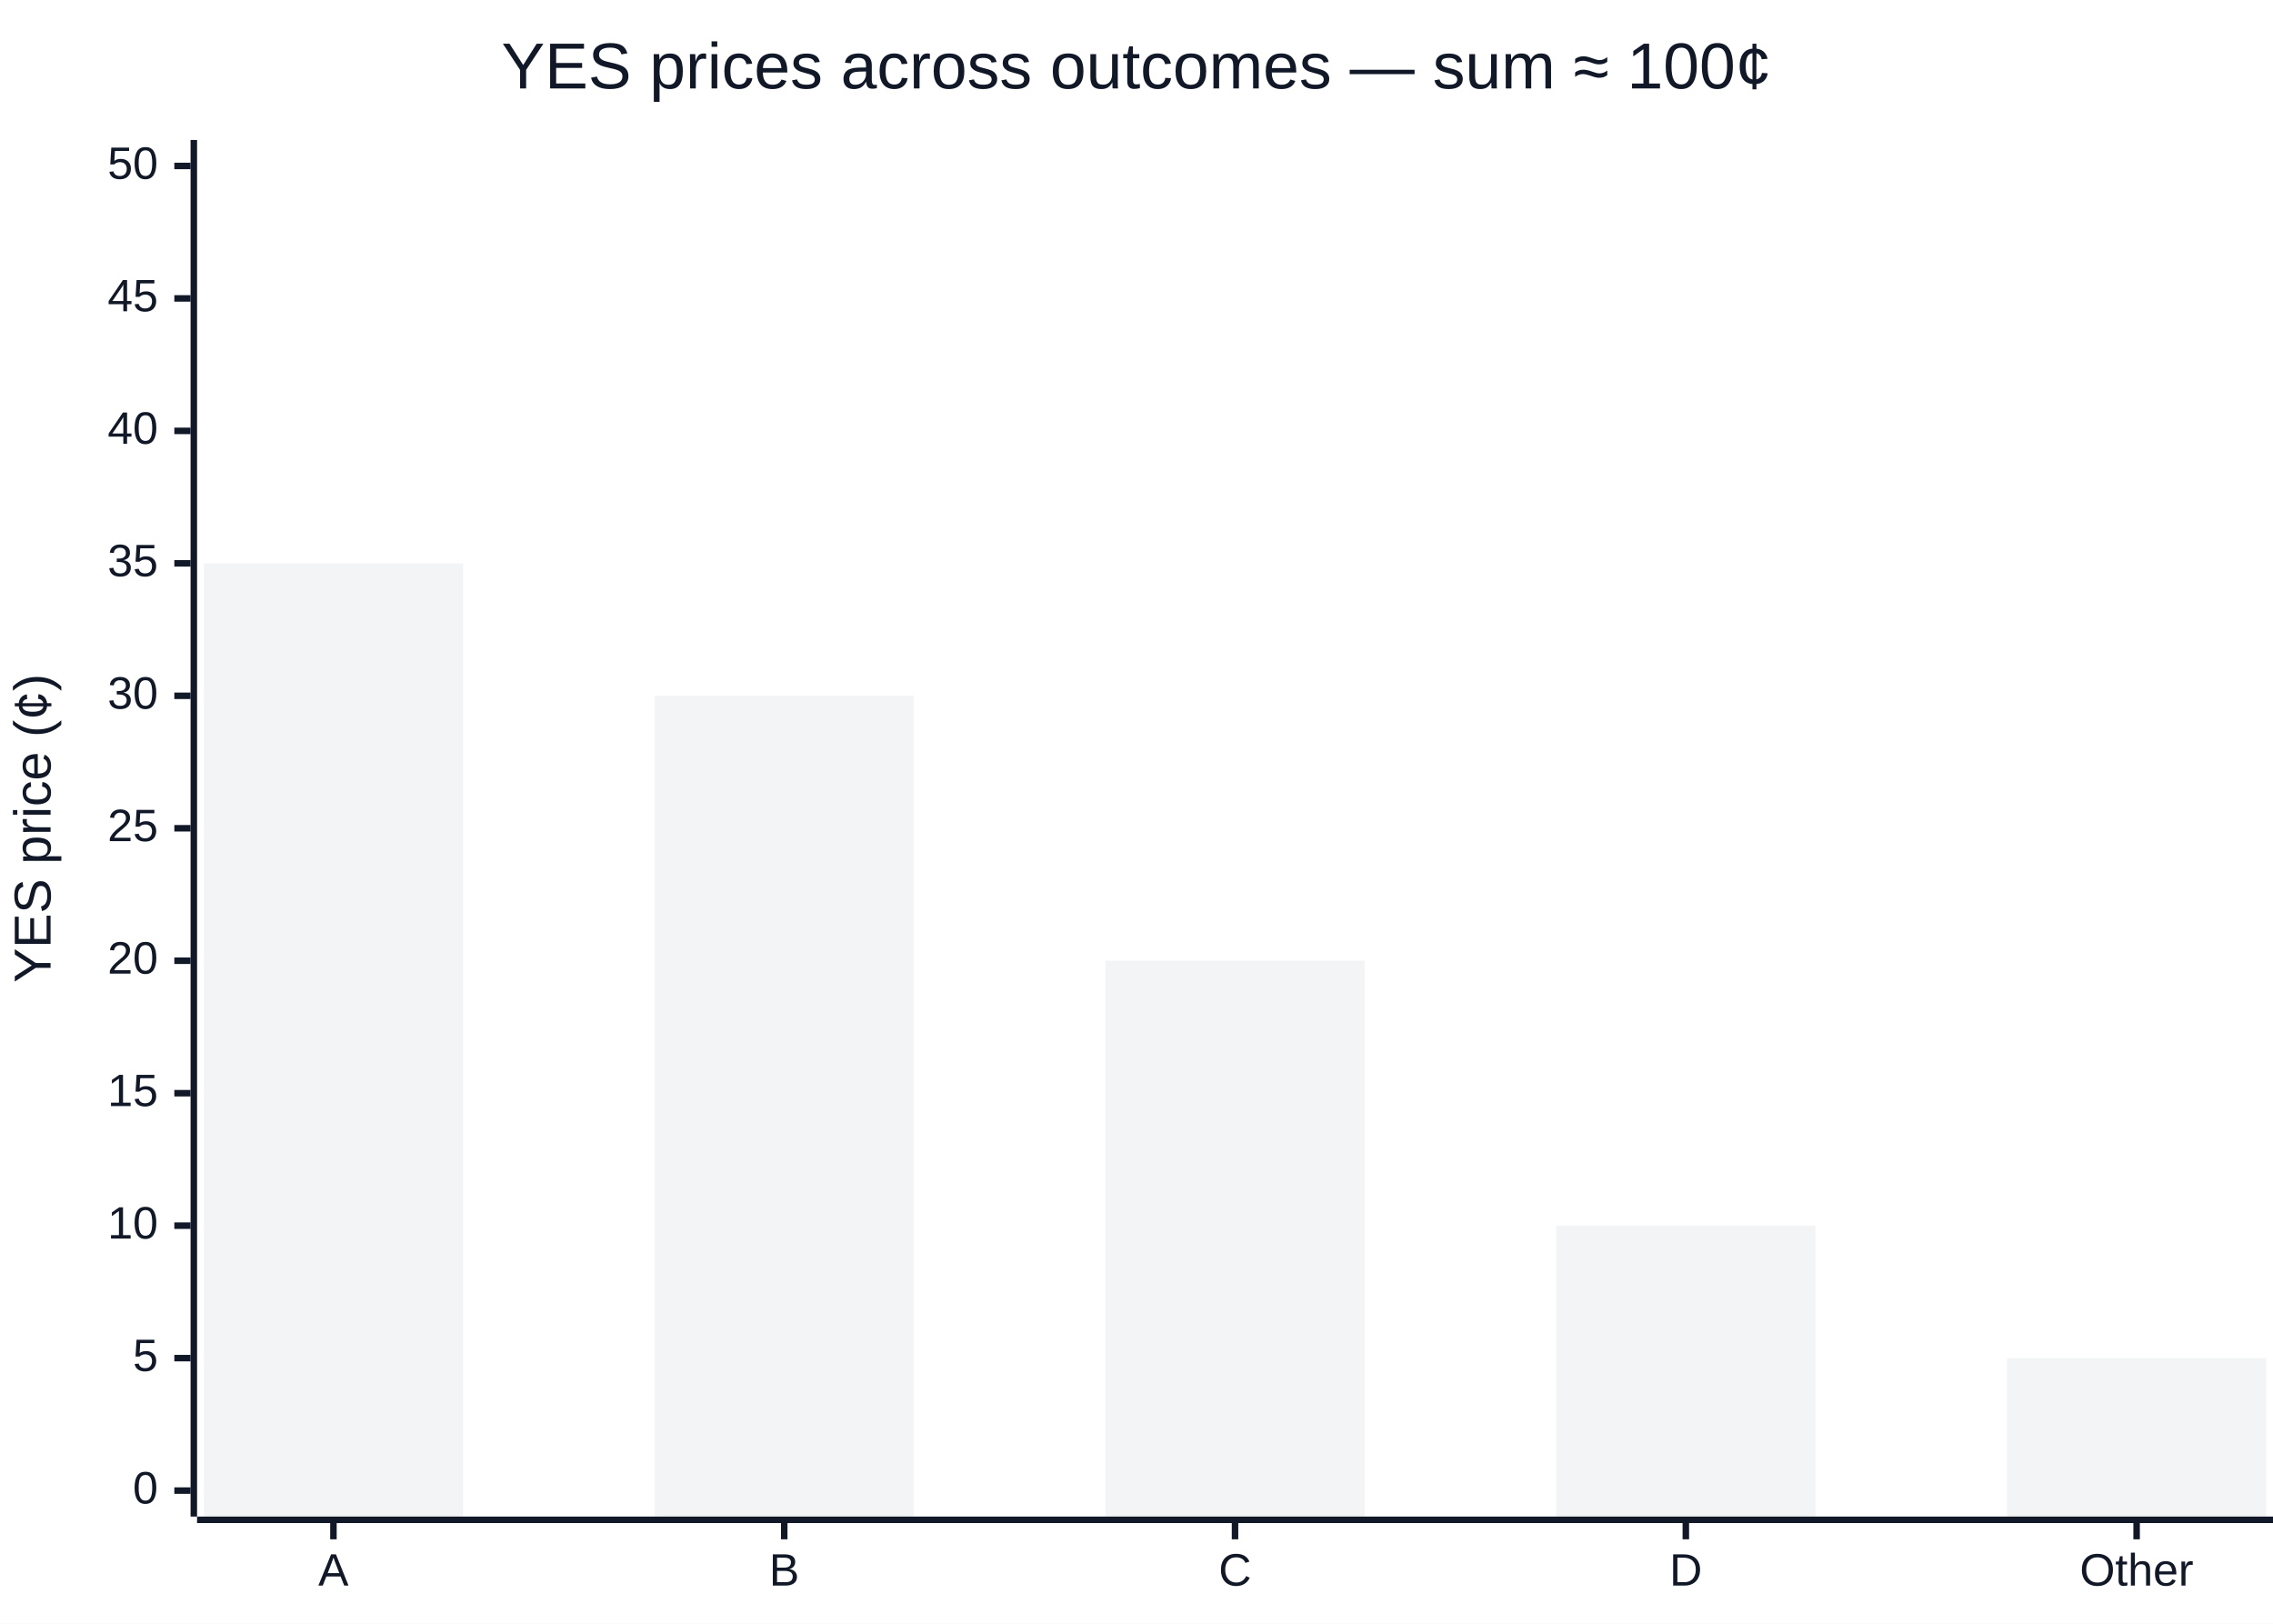
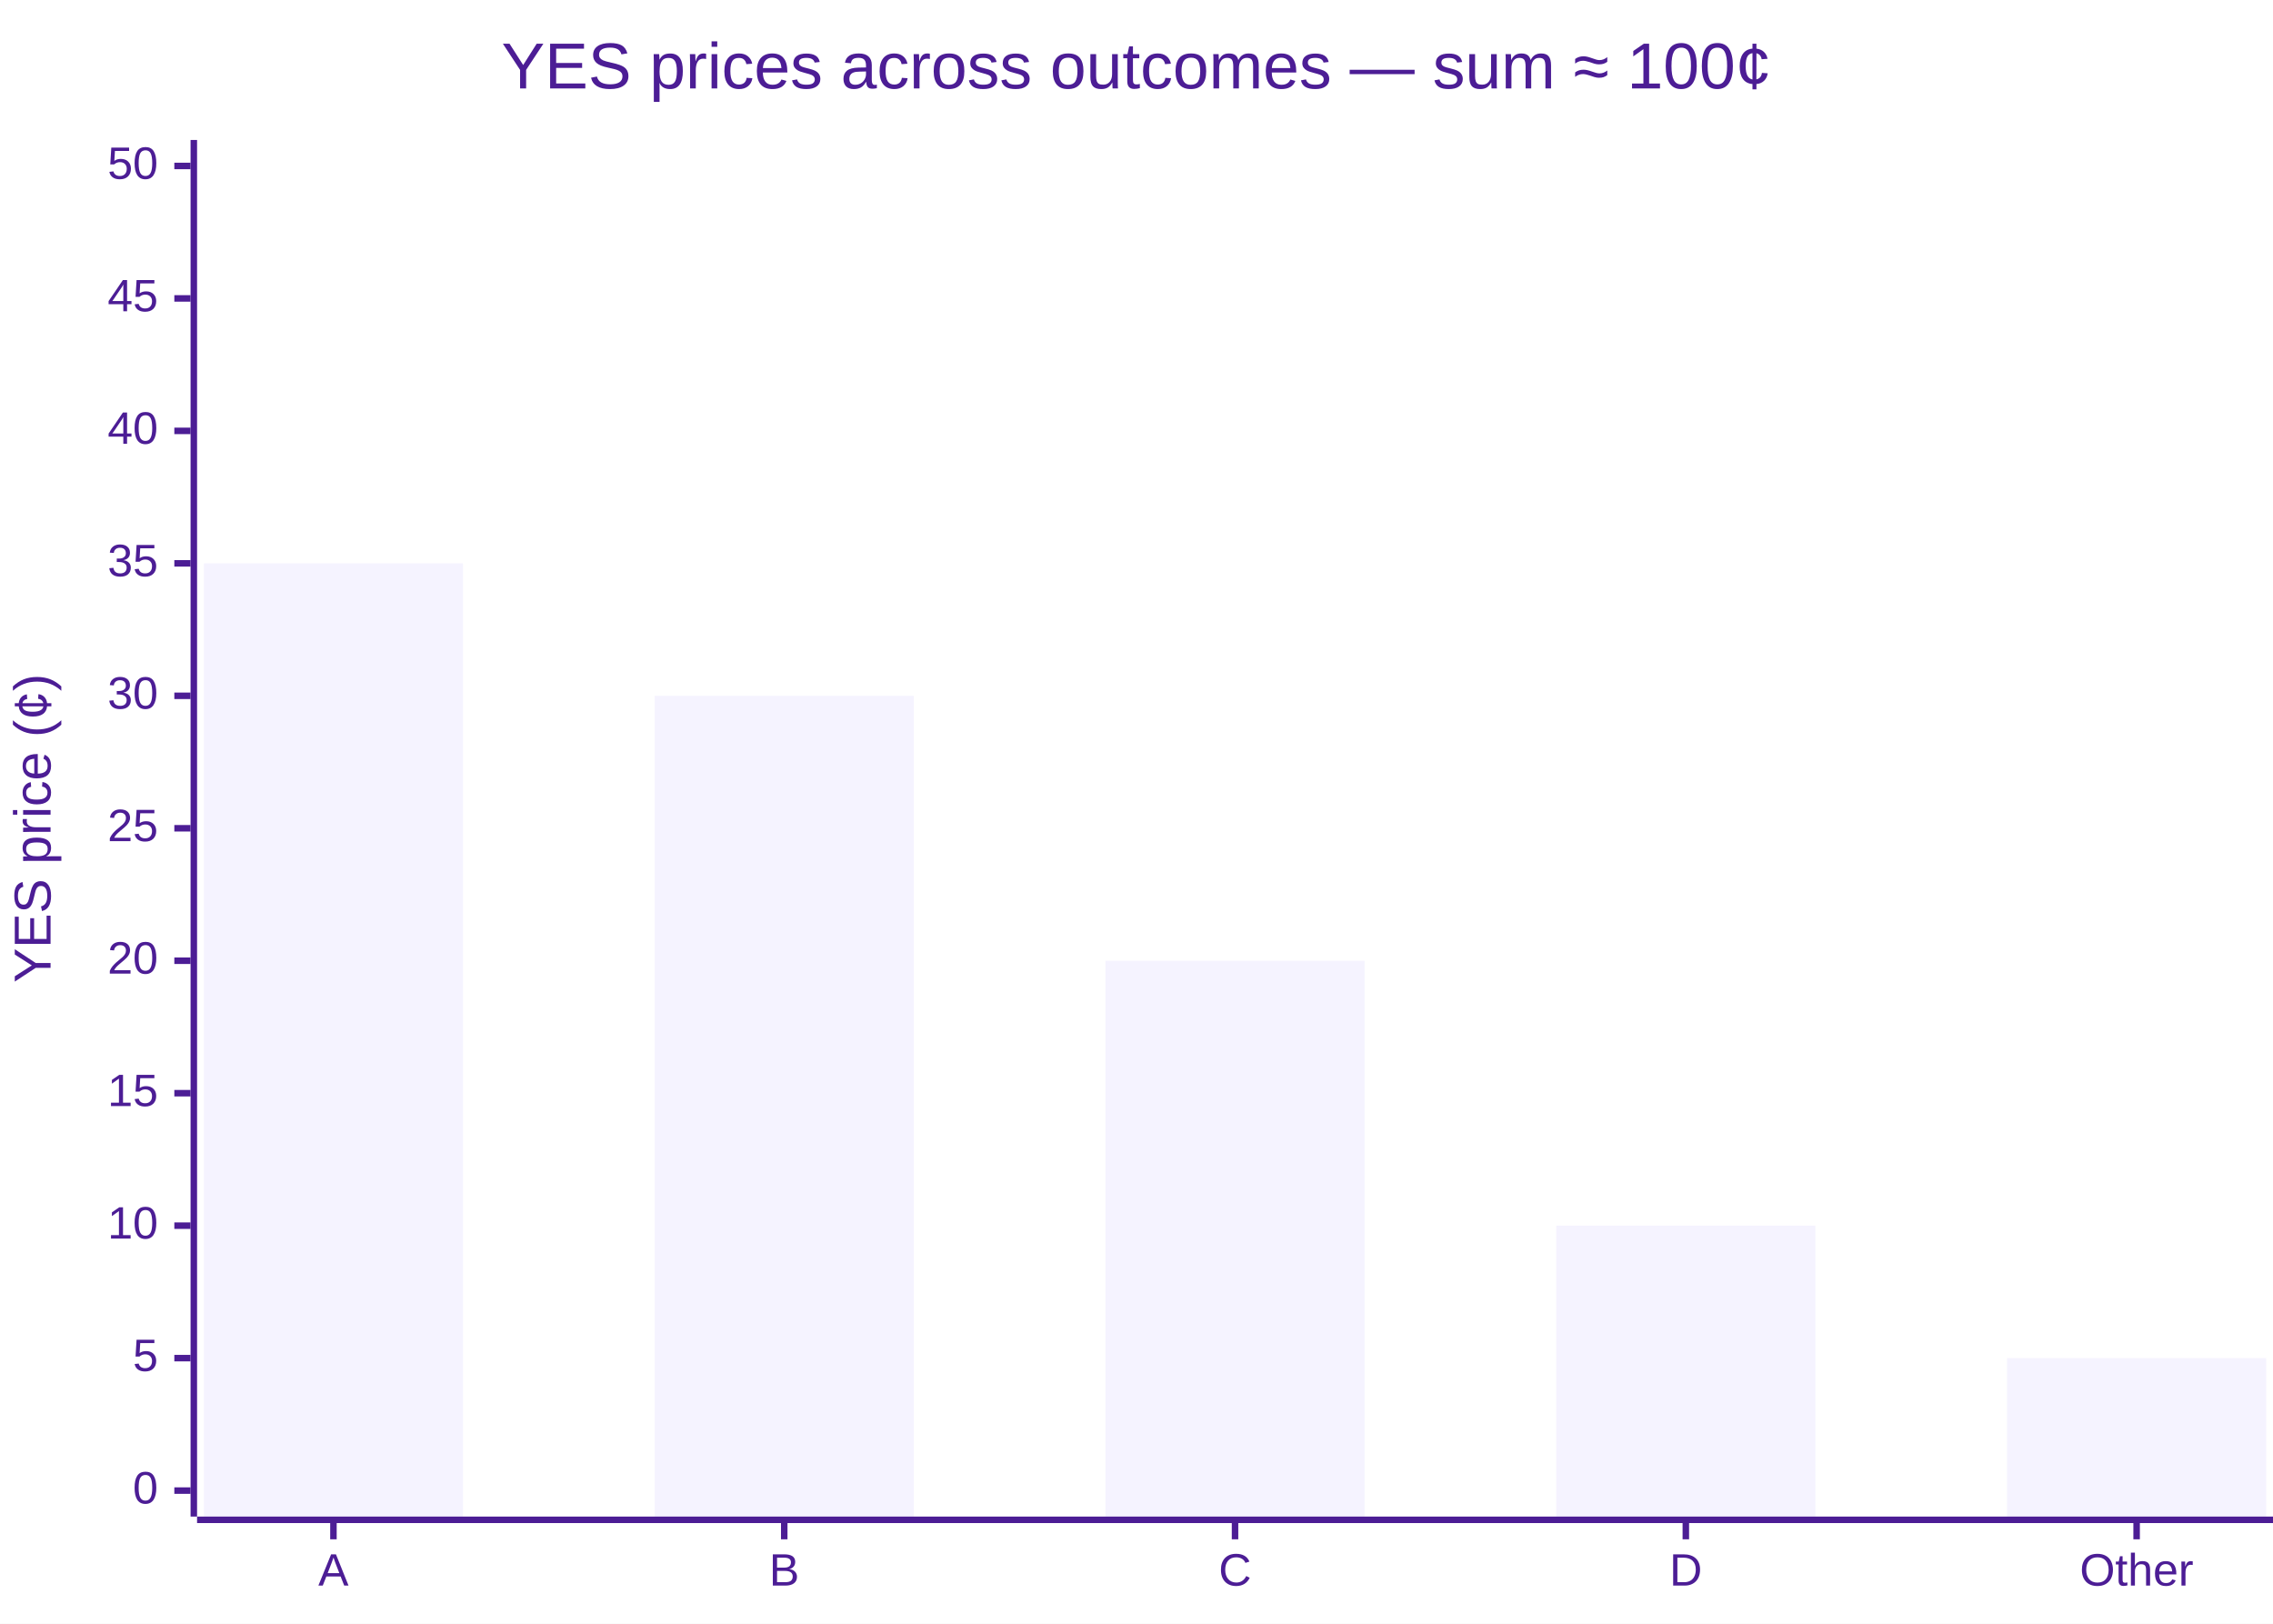
<svg xmlns="http://www.w3.org/2000/svg" id="my-svg" width="1200" style="max-width: 1200px; background-color: transparent;" viewBox="0 0 700 500" role="graphics-document document" aria-roledescription="xychart">
-   <style>#my-svg{font-family:"trebuchet ms",verdana,arial,sans-serif;font-size:16px;fill:#333;}@keyframes edge-animation-frame{from{stroke-dashoffset:0;}}@keyframes dash{to{stroke-dashoffset:0;}}#my-svg .edge-animation-slow{stroke-dasharray:9,5!important;stroke-dashoffset:900;animation:dash 50s linear infinite;stroke-linecap:round;}#my-svg .edge-animation-fast{stroke-dasharray:9,5!important;stroke-dashoffset:900;animation:dash 20s linear infinite;stroke-linecap:round;}#my-svg .error-icon{fill:#111827;}#my-svg .error-text{fill:#111827;stroke:#111827;}#my-svg .edge-thickness-normal{stroke-width:1px;}#my-svg .edge-thickness-thick{stroke-width:3.5px;}#my-svg .edge-pattern-solid{stroke-dasharray:0;}#my-svg .edge-thickness-invisible{stroke-width:0;fill:none;}#my-svg .edge-pattern-dashed{stroke-dasharray:3;}#my-svg .edge-pattern-dotted{stroke-dasharray:2;}#my-svg .marker{fill:#111827;stroke:#111827;}#my-svg .marker.cross{stroke:#111827;}#my-svg svg{font-family:"trebuchet ms",verdana,arial,sans-serif;font-size:16px;}#my-svg p{margin:0;}#my-svg .node .neo-node{stroke:#111827;}#my-svg [data-look="neo"].node rect,#my-svg [data-look="neo"].cluster rect,#my-svg [data-look="neo"].node polygon{stroke:#111827;filter:drop-shadow(1px 2px 2px rgba(185, 185, 185, 1));}#my-svg [data-look="neo"].node path{stroke:#111827;stroke-width:1px;}#my-svg [data-look="neo"].node .outer-path{filter:drop-shadow(1px 2px 2px rgba(185, 185, 185, 1));}#my-svg [data-look="neo"].node .neo-line path{stroke:#111827;filter:none;}#my-svg [data-look="neo"].node circle{stroke:#111827;filter:drop-shadow(1px 2px 2px rgba(185, 185, 185, 1));}#my-svg [data-look="neo"].node circle .state-start{fill:#111827;}#my-svg [data-look="neo"].icon-shape .icon{fill:#111827;filter:drop-shadow(1px 2px 2px rgba(185, 185, 185, 1));}#my-svg [data-look="neo"].icon-shape .icon-neo path{stroke:#111827;filter:drop-shadow(1px 2px 2px rgba(185, 185, 185, 1));}#my-svg :root{--mermaid-font-family:"trebuchet ms",verdana,arial,sans-serif;}</style>
+   <style>#my-svg{font-family:"trebuchet ms",verdana,arial,sans-serif;font-size:16px;fill:#333;}@keyframes edge-animation-frame{from{stroke-dashoffset:0;}}@keyframes dash{to{stroke-dashoffset:0;}}#my-svg .edge-animation-slow{stroke-dasharray:9,5!important;stroke-dashoffset:900;animation:dash 50s linear infinite;stroke-linecap:round;}#my-svg .edge-animation-fast{stroke-dasharray:9,5!important;stroke-dashoffset:900;animation:dash 20s linear infinite;stroke-linecap:round;}#my-svg .error-icon{fill:#4C1D95;}#my-svg .error-text{fill:#4C1D95;stroke:#4C1D95;}#my-svg .edge-thickness-normal{stroke-width:1px;}#my-svg .edge-thickness-thick{stroke-width:3.5px;}#my-svg .edge-pattern-solid{stroke-dasharray:0;}#my-svg .edge-thickness-invisible{stroke-width:0;fill:none;}#my-svg .edge-pattern-dashed{stroke-dasharray:3;}#my-svg .edge-pattern-dotted{stroke-dasharray:2;}#my-svg .marker{fill:#4C1D95;stroke:#4C1D95;}#my-svg .marker.cross{stroke:#4C1D95;}#my-svg svg{font-family:"trebuchet ms",verdana,arial,sans-serif;font-size:16px;}#my-svg p{margin:0;}#my-svg .node .neo-node{stroke:#4C1D95;}#my-svg [data-look="neo"].node rect,#my-svg [data-look="neo"].cluster rect,#my-svg [data-look="neo"].node polygon{stroke:#4C1D95;filter:drop-shadow(1px 2px 2px rgba(185, 185, 185, 1));}#my-svg [data-look="neo"].node path{stroke:#4C1D95;stroke-width:1px;}#my-svg [data-look="neo"].node .outer-path{filter:drop-shadow(1px 2px 2px rgba(185, 185, 185, 1));}#my-svg [data-look="neo"].node .neo-line path{stroke:#4C1D95;filter:none;}#my-svg [data-look="neo"].node circle{stroke:#4C1D95;filter:drop-shadow(1px 2px 2px rgba(185, 185, 185, 1));}#my-svg [data-look="neo"].node circle .state-start{fill:#4C1D95;}#my-svg [data-look="neo"].icon-shape .icon{fill:#4C1D95;filter:drop-shadow(1px 2px 2px rgba(185, 185, 185, 1));}#my-svg [data-look="neo"].icon-shape .icon-neo path{stroke:#4C1D95;filter:drop-shadow(1px 2px 2px rgba(185, 185, 185, 1));}#my-svg :root{--mermaid-font-family:"trebuchet ms",verdana,arial,sans-serif;}</style>
  <g />
  <g class="main">
    <rect width="700" height="500" class="background" fill="white" />
    <g class="chart-title">
-       <text x="0" y="0" fill="#111827" font-size="20" dominant-baseline="middle" text-anchor="middle" transform="translate(350, 21.55078) rotate(0)">YES prices across outcomes — sum ≈ 100¢</text>
+       <text x="0" y="0" fill="#4C1D95" font-size="20" dominant-baseline="middle" text-anchor="middle" transform="translate(350, 21.55078) rotate(0)">YES prices across outcomes — sum ≈ 100¢</text>
    </g>
    <g class="plot">
      <g class="bar-plot-0">
-         <rect x="62.788" y="173.471" width="79.8" height="293.529" fill="#F3F4F6" stroke="#F3F4F6" stroke-width="0" />
-         <rect x="201.616" y="214.261" width="79.8" height="252.739" fill="#F3F4F6" stroke="#F3F4F6" stroke-width="0" />
-         <rect x="340.444" y="295.841" width="79.8" height="171.159" fill="#F3F4F6" stroke="#F3F4F6" stroke-width="0" />
-         <rect x="479.272" y="377.42" width="79.8" height="89.58" fill="#F3F4F6" stroke="#F3F4F6" stroke-width="0" />
-         <rect x="618.1" y="418.21" width="79.8" height="48.79" fill="#F3F4F6" stroke="#F3F4F6" stroke-width="0" />
+         <rect x="62.788" y="173.471" width="79.8" height="293.529" fill="#F5F3FF" stroke="#F5F3FF" stroke-width="0" />
+         <rect x="201.616" y="214.261" width="79.8" height="252.739" fill="#F5F3FF" stroke="#F5F3FF" stroke-width="0" />
+         <rect x="340.444" y="295.841" width="79.8" height="171.159" fill="#F5F3FF" stroke="#F5F3FF" stroke-width="0" />
+         <rect x="479.272" y="377.42" width="79.8" height="89.58" fill="#F5F3FF" stroke="#F5F3FF" stroke-width="0" />
+         <rect x="618.1" y="418.21" width="79.8" height="48.79" fill="#F5F3FF" stroke="#F5F3FF" stroke-width="0" />
      </g>
    </g>
    <g class="bottom-axis">
      <g class="axis-line">
-         <path d="M 60.688,468 L 700,468" fill="none" stroke="#111827" stroke-width="2" />
+         <path d="M 60.688,468 L 700,468" fill="none" stroke="#4C1D95" stroke-width="2" />
      </g>
      <g class="label">
-         <text x="0" y="0" fill="#111827" font-size="14" dominant-baseline="text-before-edge" text-anchor="middle" transform="translate(102.6875, 479) rotate(0)">A</text>
-         <text x="0" y="0" fill="#111827" font-size="14" dominant-baseline="text-before-edge" text-anchor="middle" transform="translate(241.5156, 479) rotate(0)">B</text>
-         <text x="0" y="0" fill="#111827" font-size="14" dominant-baseline="text-before-edge" text-anchor="middle" transform="translate(380.3438, 479) rotate(0)">C</text>
-         <text x="0" y="0" fill="#111827" font-size="14" dominant-baseline="text-before-edge" text-anchor="middle" transform="translate(519.1719, 479) rotate(0)">D</text>
-         <text x="0" y="0" fill="#111827" font-size="14" dominant-baseline="text-before-edge" text-anchor="middle" transform="translate(658, 479) rotate(0)">Other</text>
+         <text x="0" y="0" fill="#4C1D95" font-size="14" dominant-baseline="text-before-edge" text-anchor="middle" transform="translate(102.6875, 479) rotate(0)">A</text>
+         <text x="0" y="0" fill="#4C1D95" font-size="14" dominant-baseline="text-before-edge" text-anchor="middle" transform="translate(241.5156, 479) rotate(0)">B</text>
+         <text x="0" y="0" fill="#4C1D95" font-size="14" dominant-baseline="text-before-edge" text-anchor="middle" transform="translate(380.3438, 479) rotate(0)">C</text>
+         <text x="0" y="0" fill="#4C1D95" font-size="14" dominant-baseline="text-before-edge" text-anchor="middle" transform="translate(519.1719, 479) rotate(0)">D</text>
+         <text x="0" y="0" fill="#4C1D95" font-size="14" dominant-baseline="text-before-edge" text-anchor="middle" transform="translate(658, 479) rotate(0)">Other</text>
      </g>
      <g class="ticks">
-         <path d="M 102.688,469 L 102.688,474" fill="none" stroke="#111827" stroke-width="2" />
-         <path d="M 241.516,469 L 241.516,474" fill="none" stroke="#111827" stroke-width="2" />
-         <path d="M 380.344,469 L 380.344,474" fill="none" stroke="#111827" stroke-width="2" />
-         <path d="M 519.172,469 L 519.172,474" fill="none" stroke="#111827" stroke-width="2" />
-         <path d="M 658,469 L 658,474" fill="none" stroke="#111827" stroke-width="2" />
+         <path d="M 102.688,469 L 102.688,474" fill="none" stroke="#4C1D95" stroke-width="2" />
+         <path d="M 241.516,469 L 241.516,474" fill="none" stroke="#4C1D95" stroke-width="2" />
+         <path d="M 380.344,469 L 380.344,474" fill="none" stroke="#4C1D95" stroke-width="2" />
+         <path d="M 519.172,469 L 519.172,474" fill="none" stroke="#4C1D95" stroke-width="2" />
+         <path d="M 658,469 L 658,474" fill="none" stroke="#4C1D95" stroke-width="2" />
      </g>
    </g>
    <g class="left-axis">
      <g class="axisl-line">
-         <path d="M 59.688,43.102 L 59.688,467" fill="none" stroke="#111827" stroke-width="2" />
+         <path d="M 59.688,43.102 L 59.688,467" fill="none" stroke="#4C1D95" stroke-width="2" />
      </g>
      <g class="label">
-         <text x="0" y="0" fill="#111827" font-size="14" dominant-baseline="middle" text-anchor="end" transform="translate(48.6875, 51.10156) rotate(0)">50</text>
-         <text x="0" y="0" fill="#111827" font-size="14" dominant-baseline="middle" text-anchor="end" transform="translate(48.6875, 91.89141) rotate(0)">45</text>
-         <text x="0" y="0" fill="#111827" font-size="14" dominant-baseline="middle" text-anchor="end" transform="translate(48.6875, 132.6812) rotate(0)">40</text>
-         <text x="0" y="0" fill="#111827" font-size="14" dominant-baseline="middle" text-anchor="end" transform="translate(48.6875, 173.4711) rotate(0)">35</text>
-         <text x="0" y="0" fill="#111827" font-size="14" dominant-baseline="middle" text-anchor="end" transform="translate(48.6875, 214.2609) rotate(0)">30</text>
-         <text x="0" y="0" fill="#111827" font-size="14" dominant-baseline="middle" text-anchor="end" transform="translate(48.6875, 255.0508) rotate(0)">25</text>
-         <text x="0" y="0" fill="#111827" font-size="14" dominant-baseline="middle" text-anchor="end" transform="translate(48.6875, 295.8406) rotate(0)">20</text>
-         <text x="0" y="0" fill="#111827" font-size="14" dominant-baseline="middle" text-anchor="end" transform="translate(48.6875, 336.6305) rotate(0)">15</text>
-         <text x="0" y="0" fill="#111827" font-size="14" dominant-baseline="middle" text-anchor="end" transform="translate(48.6875, 377.4203) rotate(0)">10</text>
-         <text x="0" y="0" fill="#111827" font-size="14" dominant-baseline="middle" text-anchor="end" transform="translate(48.6875, 418.2102) rotate(0)">5</text>
-         <text x="0" y="0" fill="#111827" font-size="14" dominant-baseline="middle" text-anchor="end" transform="translate(48.6875, 459) rotate(0)">0</text>
+         <text x="0" y="0" fill="#4C1D95" font-size="14" dominant-baseline="middle" text-anchor="end" transform="translate(48.6875, 51.10156) rotate(0)">50</text>
+         <text x="0" y="0" fill="#4C1D95" font-size="14" dominant-baseline="middle" text-anchor="end" transform="translate(48.6875, 91.89141) rotate(0)">45</text>
+         <text x="0" y="0" fill="#4C1D95" font-size="14" dominant-baseline="middle" text-anchor="end" transform="translate(48.6875, 132.6812) rotate(0)">40</text>
+         <text x="0" y="0" fill="#4C1D95" font-size="14" dominant-baseline="middle" text-anchor="end" transform="translate(48.6875, 173.4711) rotate(0)">35</text>
+         <text x="0" y="0" fill="#4C1D95" font-size="14" dominant-baseline="middle" text-anchor="end" transform="translate(48.6875, 214.2609) rotate(0)">30</text>
+         <text x="0" y="0" fill="#4C1D95" font-size="14" dominant-baseline="middle" text-anchor="end" transform="translate(48.6875, 255.0508) rotate(0)">25</text>
+         <text x="0" y="0" fill="#4C1D95" font-size="14" dominant-baseline="middle" text-anchor="end" transform="translate(48.6875, 295.8406) rotate(0)">20</text>
+         <text x="0" y="0" fill="#4C1D95" font-size="14" dominant-baseline="middle" text-anchor="end" transform="translate(48.6875, 336.6305) rotate(0)">15</text>
+         <text x="0" y="0" fill="#4C1D95" font-size="14" dominant-baseline="middle" text-anchor="end" transform="translate(48.6875, 377.4203) rotate(0)">10</text>
+         <text x="0" y="0" fill="#4C1D95" font-size="14" dominant-baseline="middle" text-anchor="end" transform="translate(48.6875, 418.2102) rotate(0)">5</text>
+         <text x="0" y="0" fill="#4C1D95" font-size="14" dominant-baseline="middle" text-anchor="end" transform="translate(48.6875, 459) rotate(0)">0</text>
      </g>
      <g class="ticks">
-         <path d="M 58.688,51.102 L 53.688,51.102" fill="none" stroke="#111827" stroke-width="2" />
-         <path d="M 58.688,91.891 L 53.688,91.891" fill="none" stroke="#111827" stroke-width="2" />
-         <path d="M 58.688,132.681 L 53.688,132.681" fill="none" stroke="#111827" stroke-width="2" />
-         <path d="M 58.688,173.471 L 53.688,173.471" fill="none" stroke="#111827" stroke-width="2" />
-         <path d="M 58.688,214.261 L 53.688,214.261" fill="none" stroke="#111827" stroke-width="2" />
-         <path d="M 58.688,255.051 L 53.688,255.051" fill="none" stroke="#111827" stroke-width="2" />
-         <path d="M 58.688,295.841 L 53.688,295.841" fill="none" stroke="#111827" stroke-width="2" />
-         <path d="M 58.688,336.63 L 53.688,336.63" fill="none" stroke="#111827" stroke-width="2" />
-         <path d="M 58.688,377.42 L 53.688,377.42" fill="none" stroke="#111827" stroke-width="2" />
-         <path d="M 58.688,418.21 L 53.688,418.21" fill="none" stroke="#111827" stroke-width="2" />
-         <path d="M 58.688,459 L 53.688,459" fill="none" stroke="#111827" stroke-width="2" />
+         <path d="M 58.688,51.102 L 53.688,51.102" fill="none" stroke="#4C1D95" stroke-width="2" />
+         <path d="M 58.688,91.891 L 53.688,91.891" fill="none" stroke="#4C1D95" stroke-width="2" />
+         <path d="M 58.688,132.681 L 53.688,132.681" fill="none" stroke="#4C1D95" stroke-width="2" />
+         <path d="M 58.688,173.471 L 53.688,173.471" fill="none" stroke="#4C1D95" stroke-width="2" />
+         <path d="M 58.688,214.261 L 53.688,214.261" fill="none" stroke="#4C1D95" stroke-width="2" />
+         <path d="M 58.688,255.051 L 53.688,255.051" fill="none" stroke="#4C1D95" stroke-width="2" />
+         <path d="M 58.688,295.841 L 53.688,295.841" fill="none" stroke="#4C1D95" stroke-width="2" />
+         <path d="M 58.688,336.63 L 53.688,336.63" fill="none" stroke="#4C1D95" stroke-width="2" />
+         <path d="M 58.688,377.42 L 53.688,377.42" fill="none" stroke="#4C1D95" stroke-width="2" />
+         <path d="M 58.688,418.21 L 53.688,418.21" fill="none" stroke="#4C1D95" stroke-width="2" />
+         <path d="M 58.688,459 L 53.688,459" fill="none" stroke="#4C1D95" stroke-width="2" />
      </g>
      <g class="title">
-         <text x="0" y="0" fill="#111827" font-size="16" dominant-baseline="text-before-edge" text-anchor="middle" transform="translate(5, 255.0508) rotate(270)">YES price (¢)</text>
+         <text x="0" y="0" fill="#4C1D95" font-size="16" dominant-baseline="text-before-edge" text-anchor="middle" transform="translate(5, 255.0508) rotate(270)">YES price (¢)</text>
      </g>
    </g>
  </g>
  <g class="mermaid-tmp-group" />
</svg>
